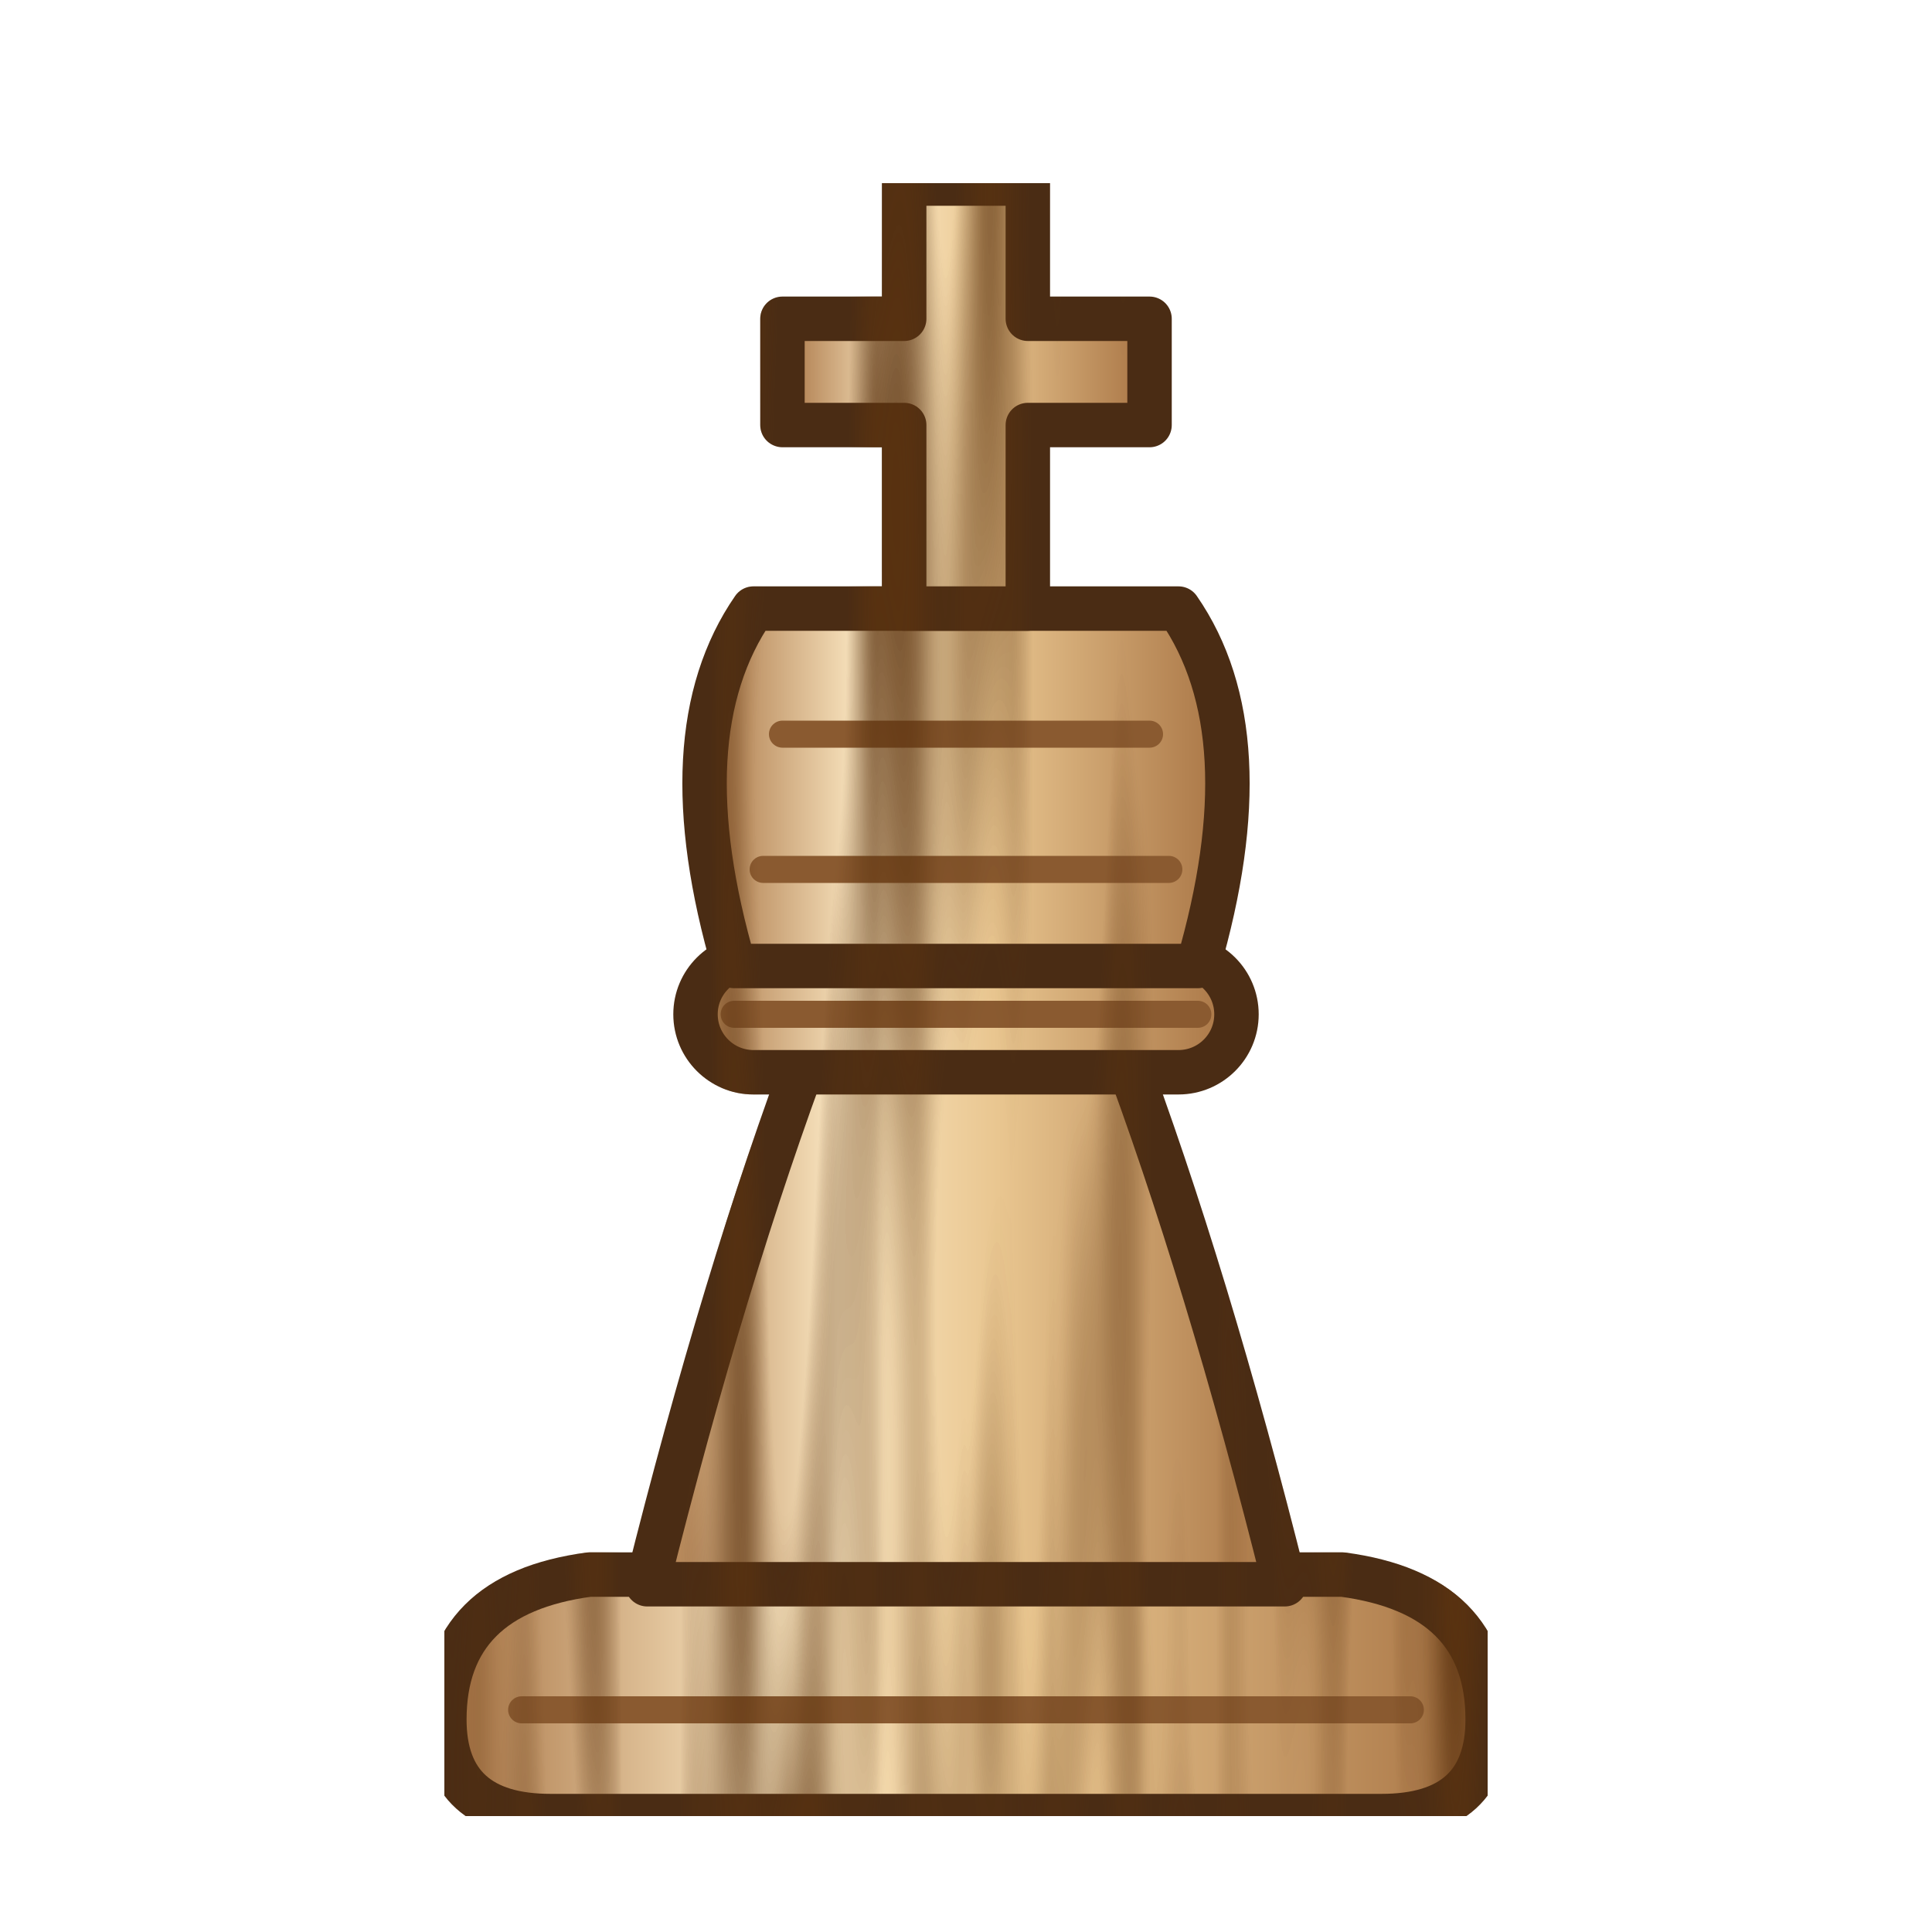
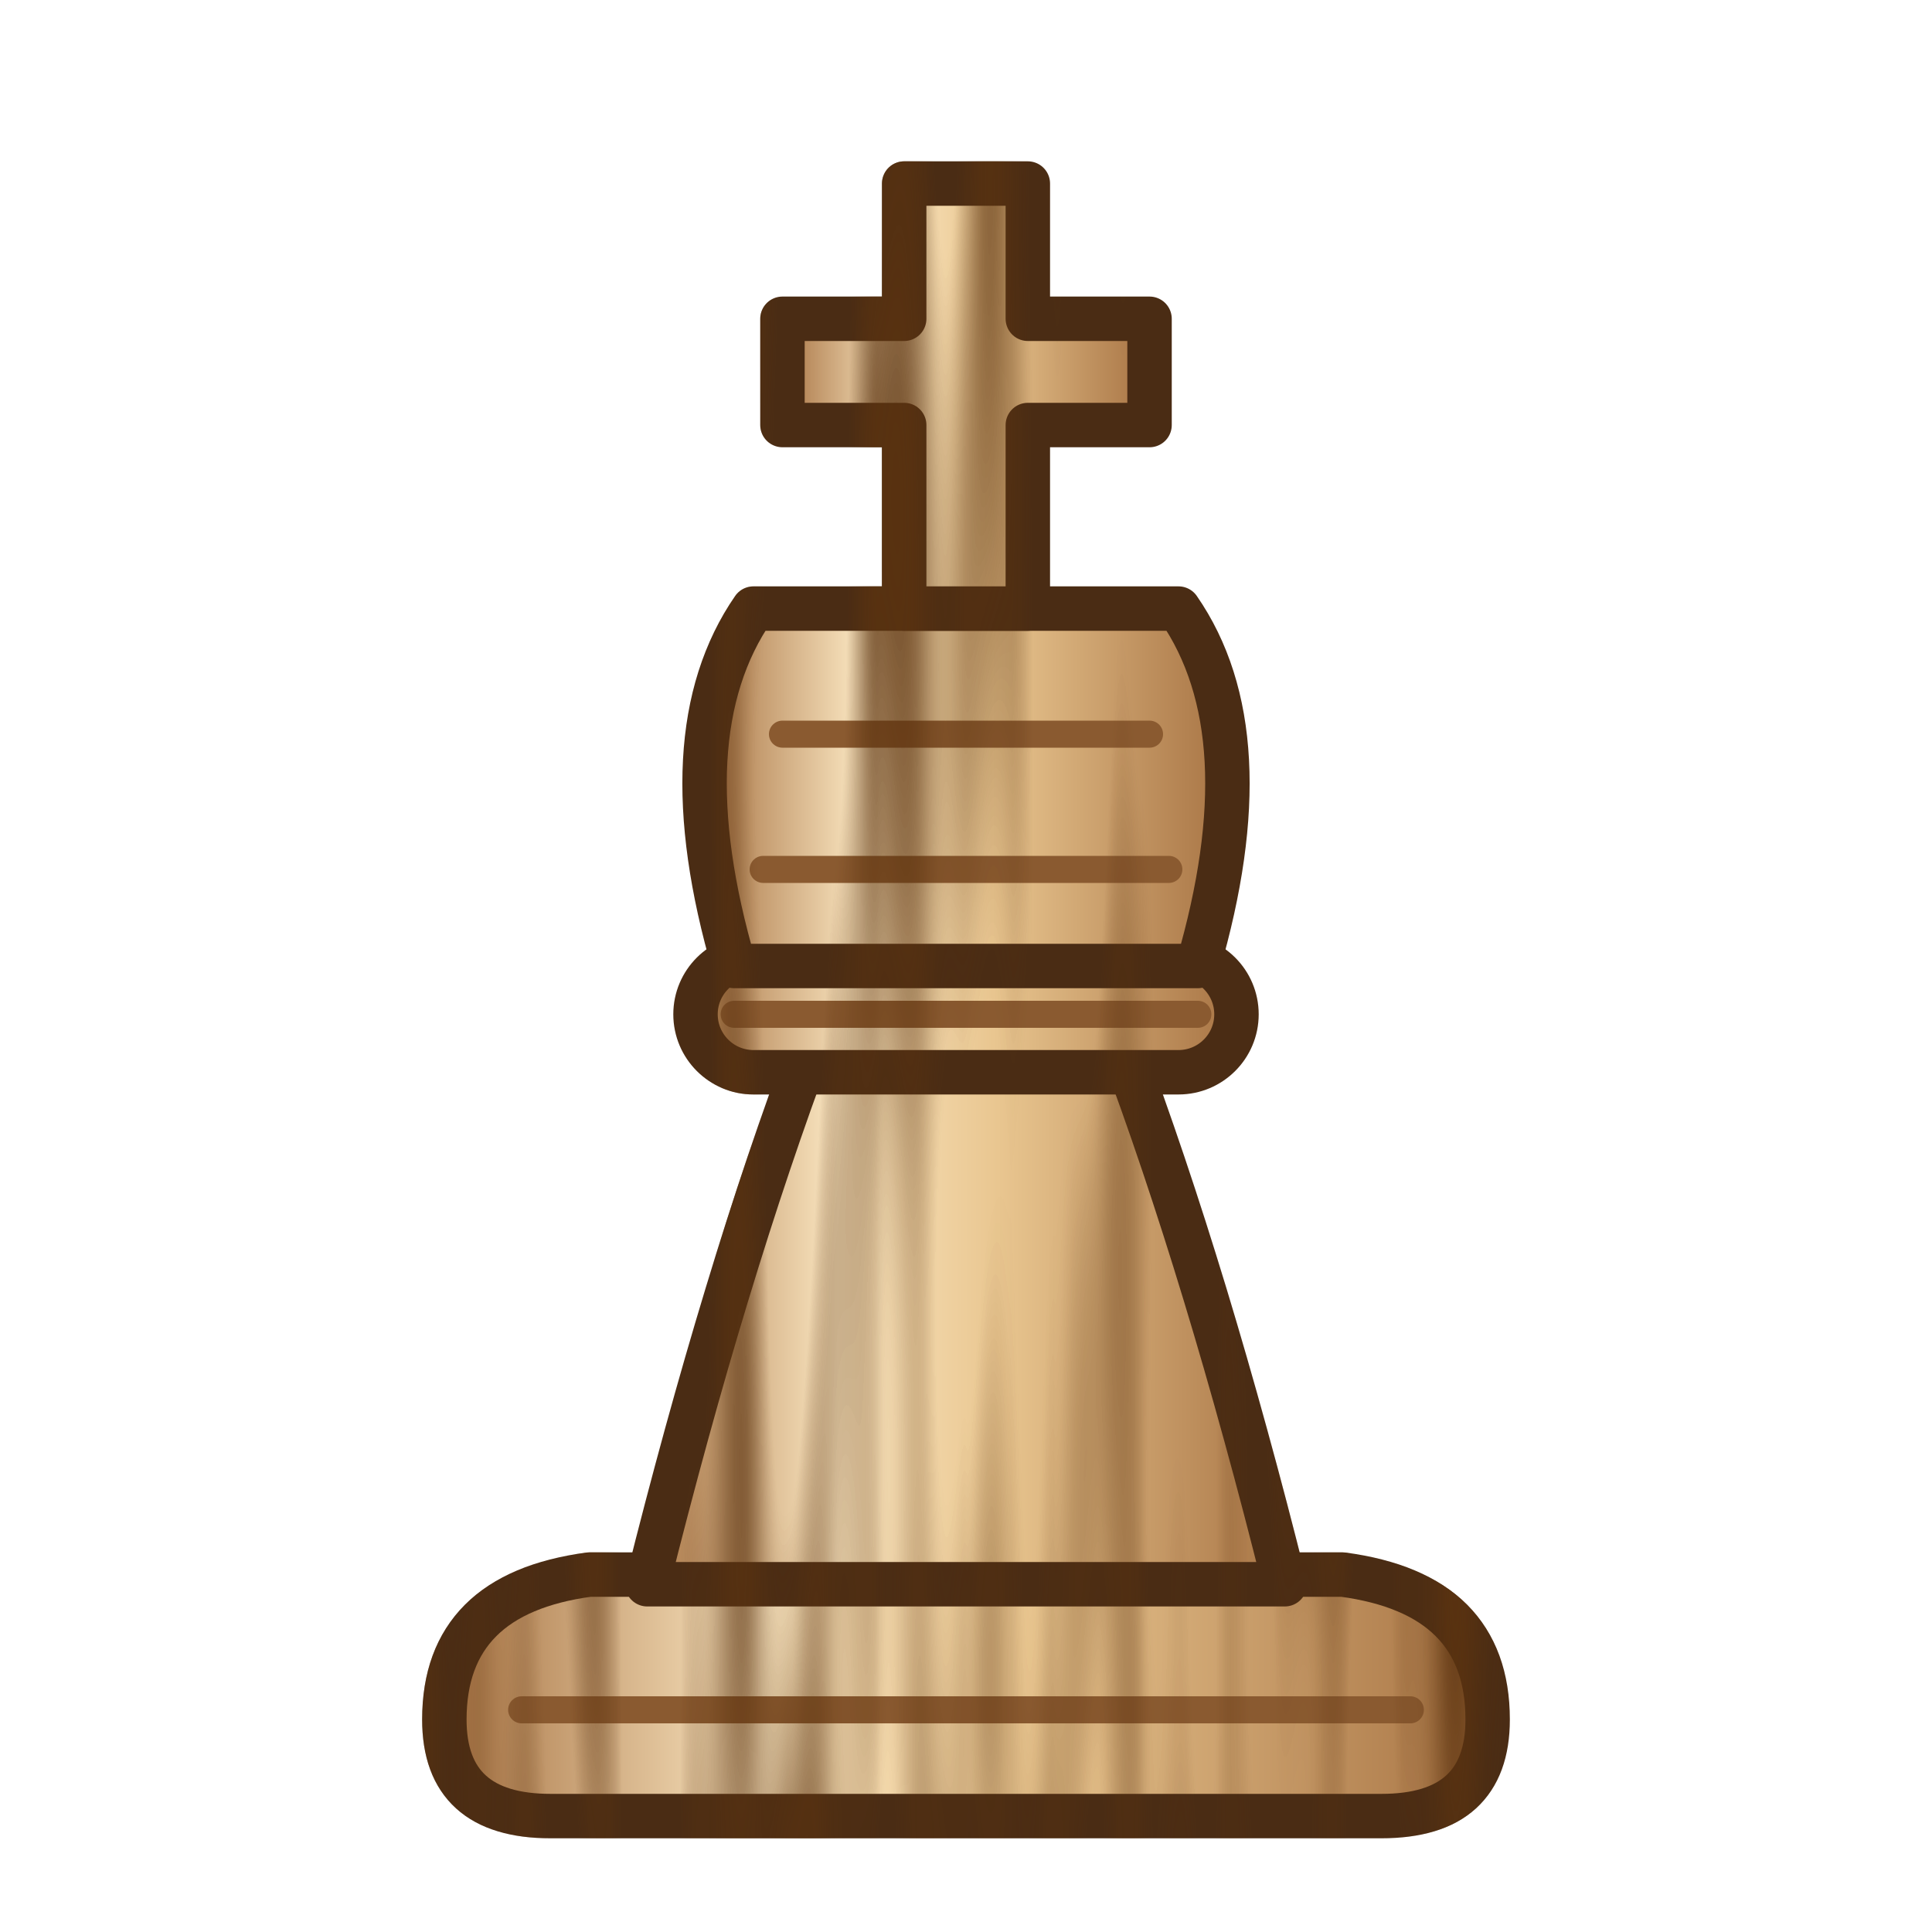
<svg xmlns="http://www.w3.org/2000/svg" viewBox="0 0 100 100">
  <defs>
    <linearGradient id="g" x1="0" y1="0" x2="1" y2="0">
      <stop offset="0" stop-color="#a87444" />
      <stop offset=".3" stop-color="#fbe7c2" />
      <stop offset=".55" stop-color="#e9c690" />
      <stop offset="1" stop-color="#a87444" />
    </linearGradient>
    <radialGradient id="gr" cx=".38" cy=".34" r=".75">
      <stop offset="0" stop-color="#fff6e0" />
      <stop offset=".35" stop-color="#fbe7c2" />
      <stop offset=".75" stop-color="#e9c690" />
      <stop offset="1" stop-color="#a87444" />
    </radialGradient>
-     <filter id="wood" x="0" y="0" width="100%" height="100%" color-interpolation-filters="sRGB">
+     <filter id="wood" x="-8%" y="-8%" width="116%" height="116%" color-interpolation-filters="sRGB">
      <feTurbulence type="fractalNoise" baseFrequency="0.22 0.012" numOctaves="2" seed="5" result="n" />
      <feColorMatrix in="n" type="matrix" values="0 0 0 0 0.36  0 0 0 0 0.20  0 0 0 0 0.06  0 0 0 -2.6 1.45" result="gr" />
      <feComposite in="gr" in2="SourceAlpha" operator="in" result="gi" />
      <feMerge>
        <feMergeNode in="SourceGraphic" />
        <feMergeNode in="gi" />
      </feMerge>
    </filter>
    <style>.gv{fill:none;stroke:#8a5a30;stroke-width:1.4;stroke-linecap:round}.eye{fill:#4a2c14;stroke:none}</style>
  </defs>
  <g filter="url(#wood)" stroke="#4a2c14" stroke-width="2.3" stroke-linejoin="round" stroke-linecap="round">
    <path d="M23 89 Q23 82.5 30.5 81.5 H69.5 Q77 82.5 77 89 Q77 94 71.5 94 H28.5 Q23 94 23 89Z" fill="url(#g)" />
    <path d="M27 88.5 H73" class="gv" />
    <path d="M33.5 82 Q37.5 66 42 54 H58 Q62.5 66 66.5 82Z" fill="url(#g)" />
    <rect x="36" y="49.5" width="28" height="6" rx="3" fill="url(#g)" />
    <path d="M38 52.5 H62" class="gv" />
    <path d="M38 50 Q34.5 38 39 31.5 H61 Q65.5 38 62 50Z" fill="url(#g)" />
    <path d="M40.5 38 H59.5 M39.5 45 H60.5" class="gv" />
    <path d="M46.8 31.5 V22 H40.5 V16.5 H46.8 V9.5 H53.2 V16.5 H59.5 V22 H53.2 V31.5Z" fill="url(#g)" />
  </g>
</svg>
